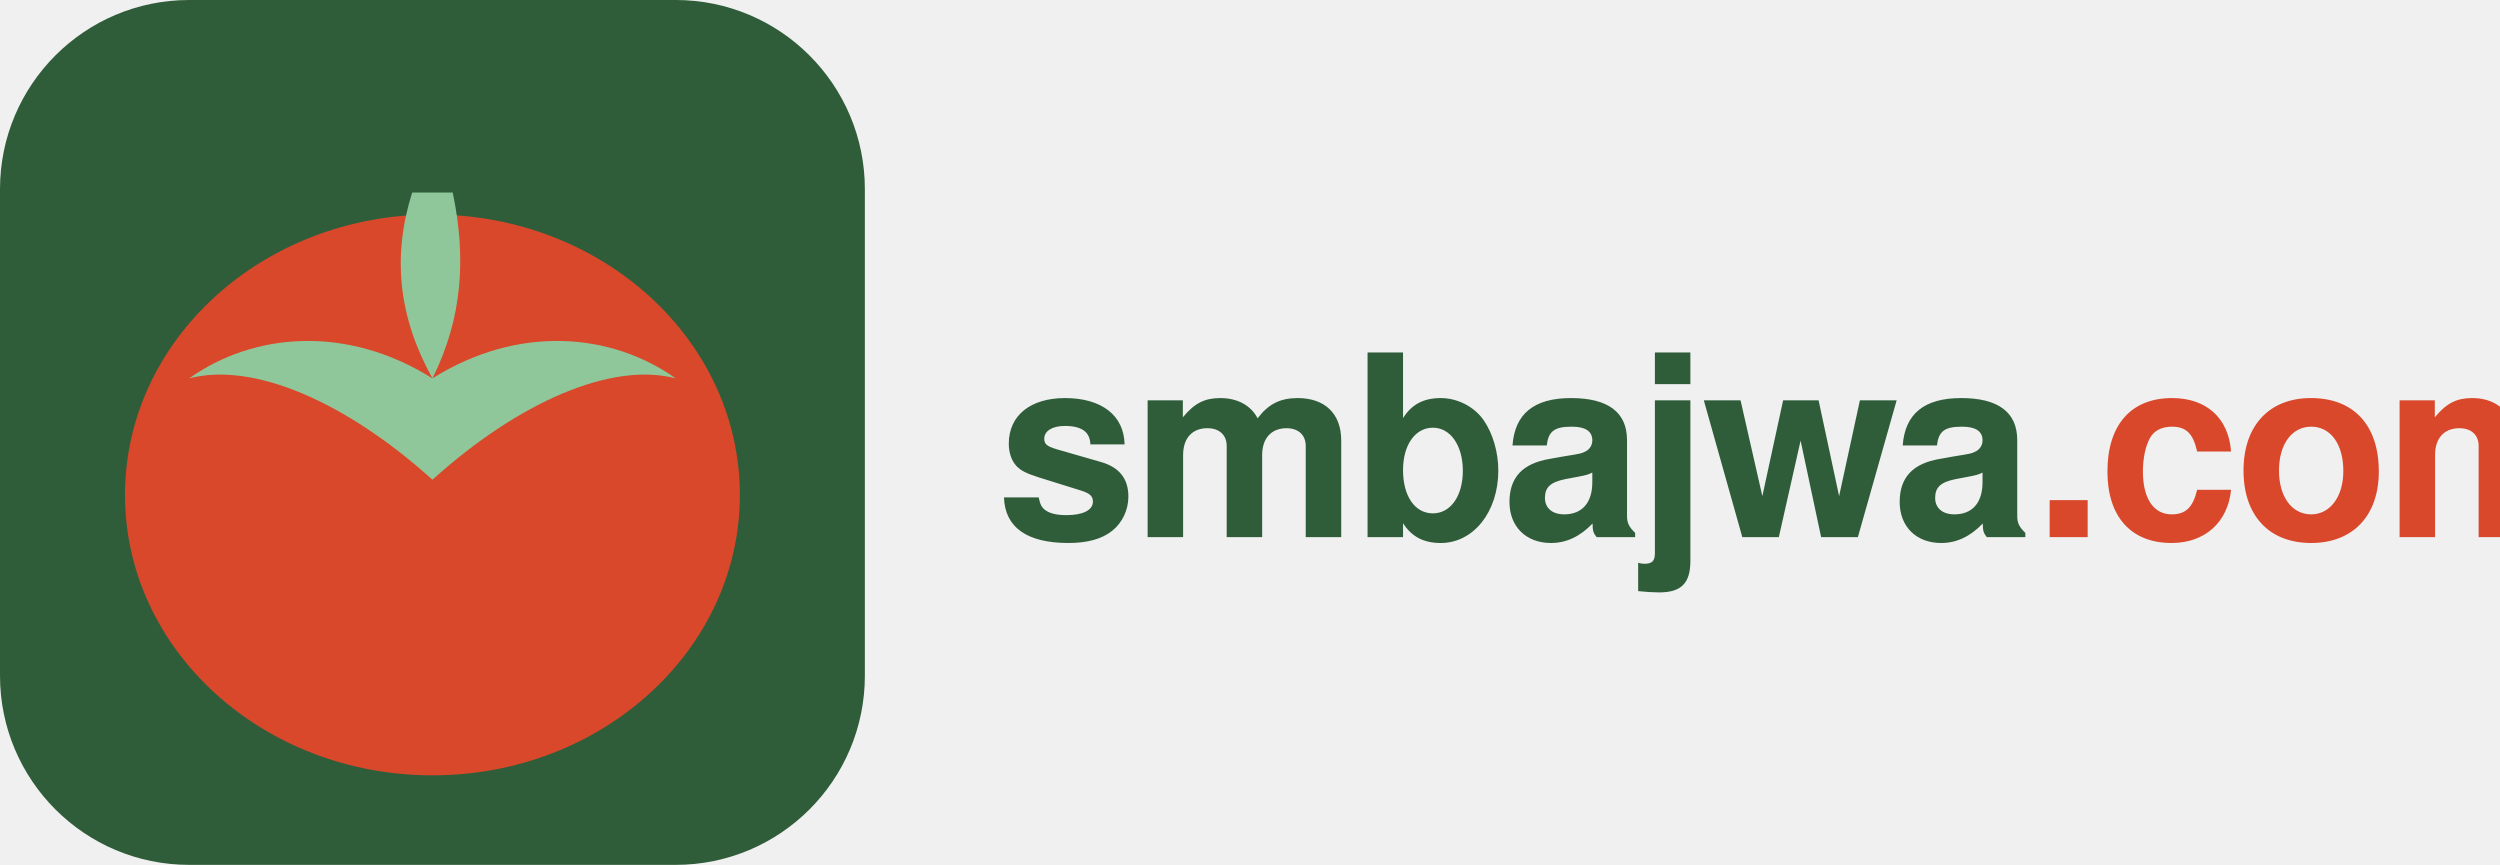
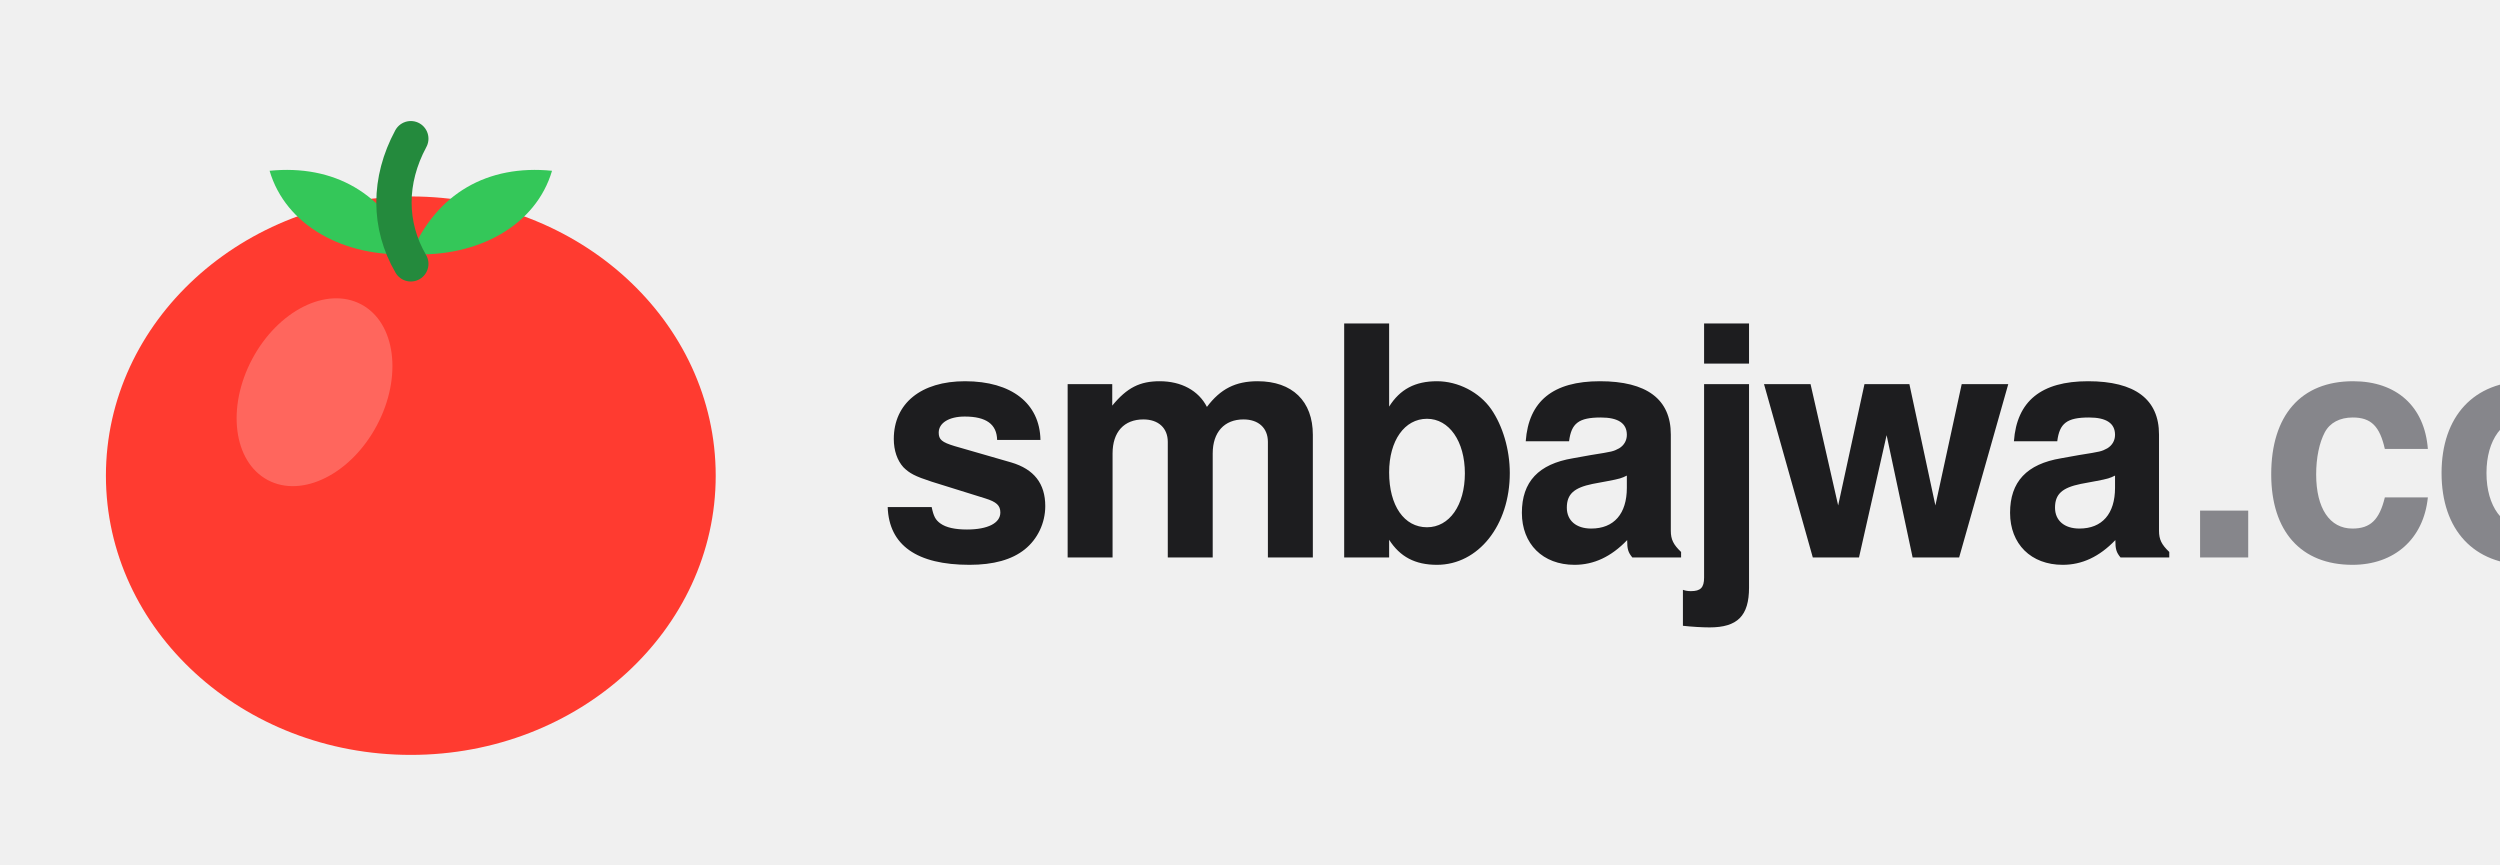
<svg xmlns="http://www.w3.org/2000/svg" width="1480" height="512" viewBox="0 0 1480 512">
-   <g transform="translate(0 0) scale(1)">
-     <rect width="512" height="512" rx="112" fill="#2f5d3a" />
-     <ellipse cx="256" cy="293" rx="182" ry="166" fill="#d9482b" />
-     <path d="M256 292 C 205 246 150 222 112 232 C 150 205 205 200 256 232 C 307 200 362 205 400 232 C 362 222 307 246 256 292Z" fill="#8fc79a" transform="translate(0 -8)" />
-     <path d="M256 232 C 236 196 232 160 244 122 L 268 122 C 276 160 274 196 256 232Z" fill="#8fc79a" transform="translate(0 -8)" />
+   <g transform="translate(0 8) scale(.95)">
+     <ellipse cx="256" cy="288" rx="190" ry="174" fill="#ff3b30" />
+     <ellipse cx="196" cy="236" rx="44" ry="62" fill="#fff" fill-opacity=".22" transform="rotate(28 196 236)" />
+     <path d="M256 150C214 152 178 132 168 98c40-4 72 14 88 52zM256 150c42 2 78-18 88-52-40-4-72 14-88 52z" fill="#34c759" />
+     <path d="M256 156c-14-24-14-52 0-78" stroke="#248a3d" stroke-width="22" stroke-linecap="round" fill="none" />
  </g>
-   <text x="590" y="318" font-family="'Helvetica Neue',Helvetica,Arial,'Segoe UI',sans-serif" font-size="150" font-weight="700" letter-spacing="-3" textLength="860" lengthAdjust="spacingAndGlyphs" fill="#2f5d3a">smbajwa<tspan fill="#d9482b">.com</tspan>
+   <text x="520" y="330" font-family="-apple-system,'SF Pro Display','Helvetica Neue',Helvetica,Arial,sans-serif" font-size="190" font-weight="600" letter-spacing="-5" textLength="900" lengthAdjust="spacingAndGlyphs" fill="#1d1d1f">smbajwa<tspan fill="#86868b">.com</tspan>
  </text>
</svg>
